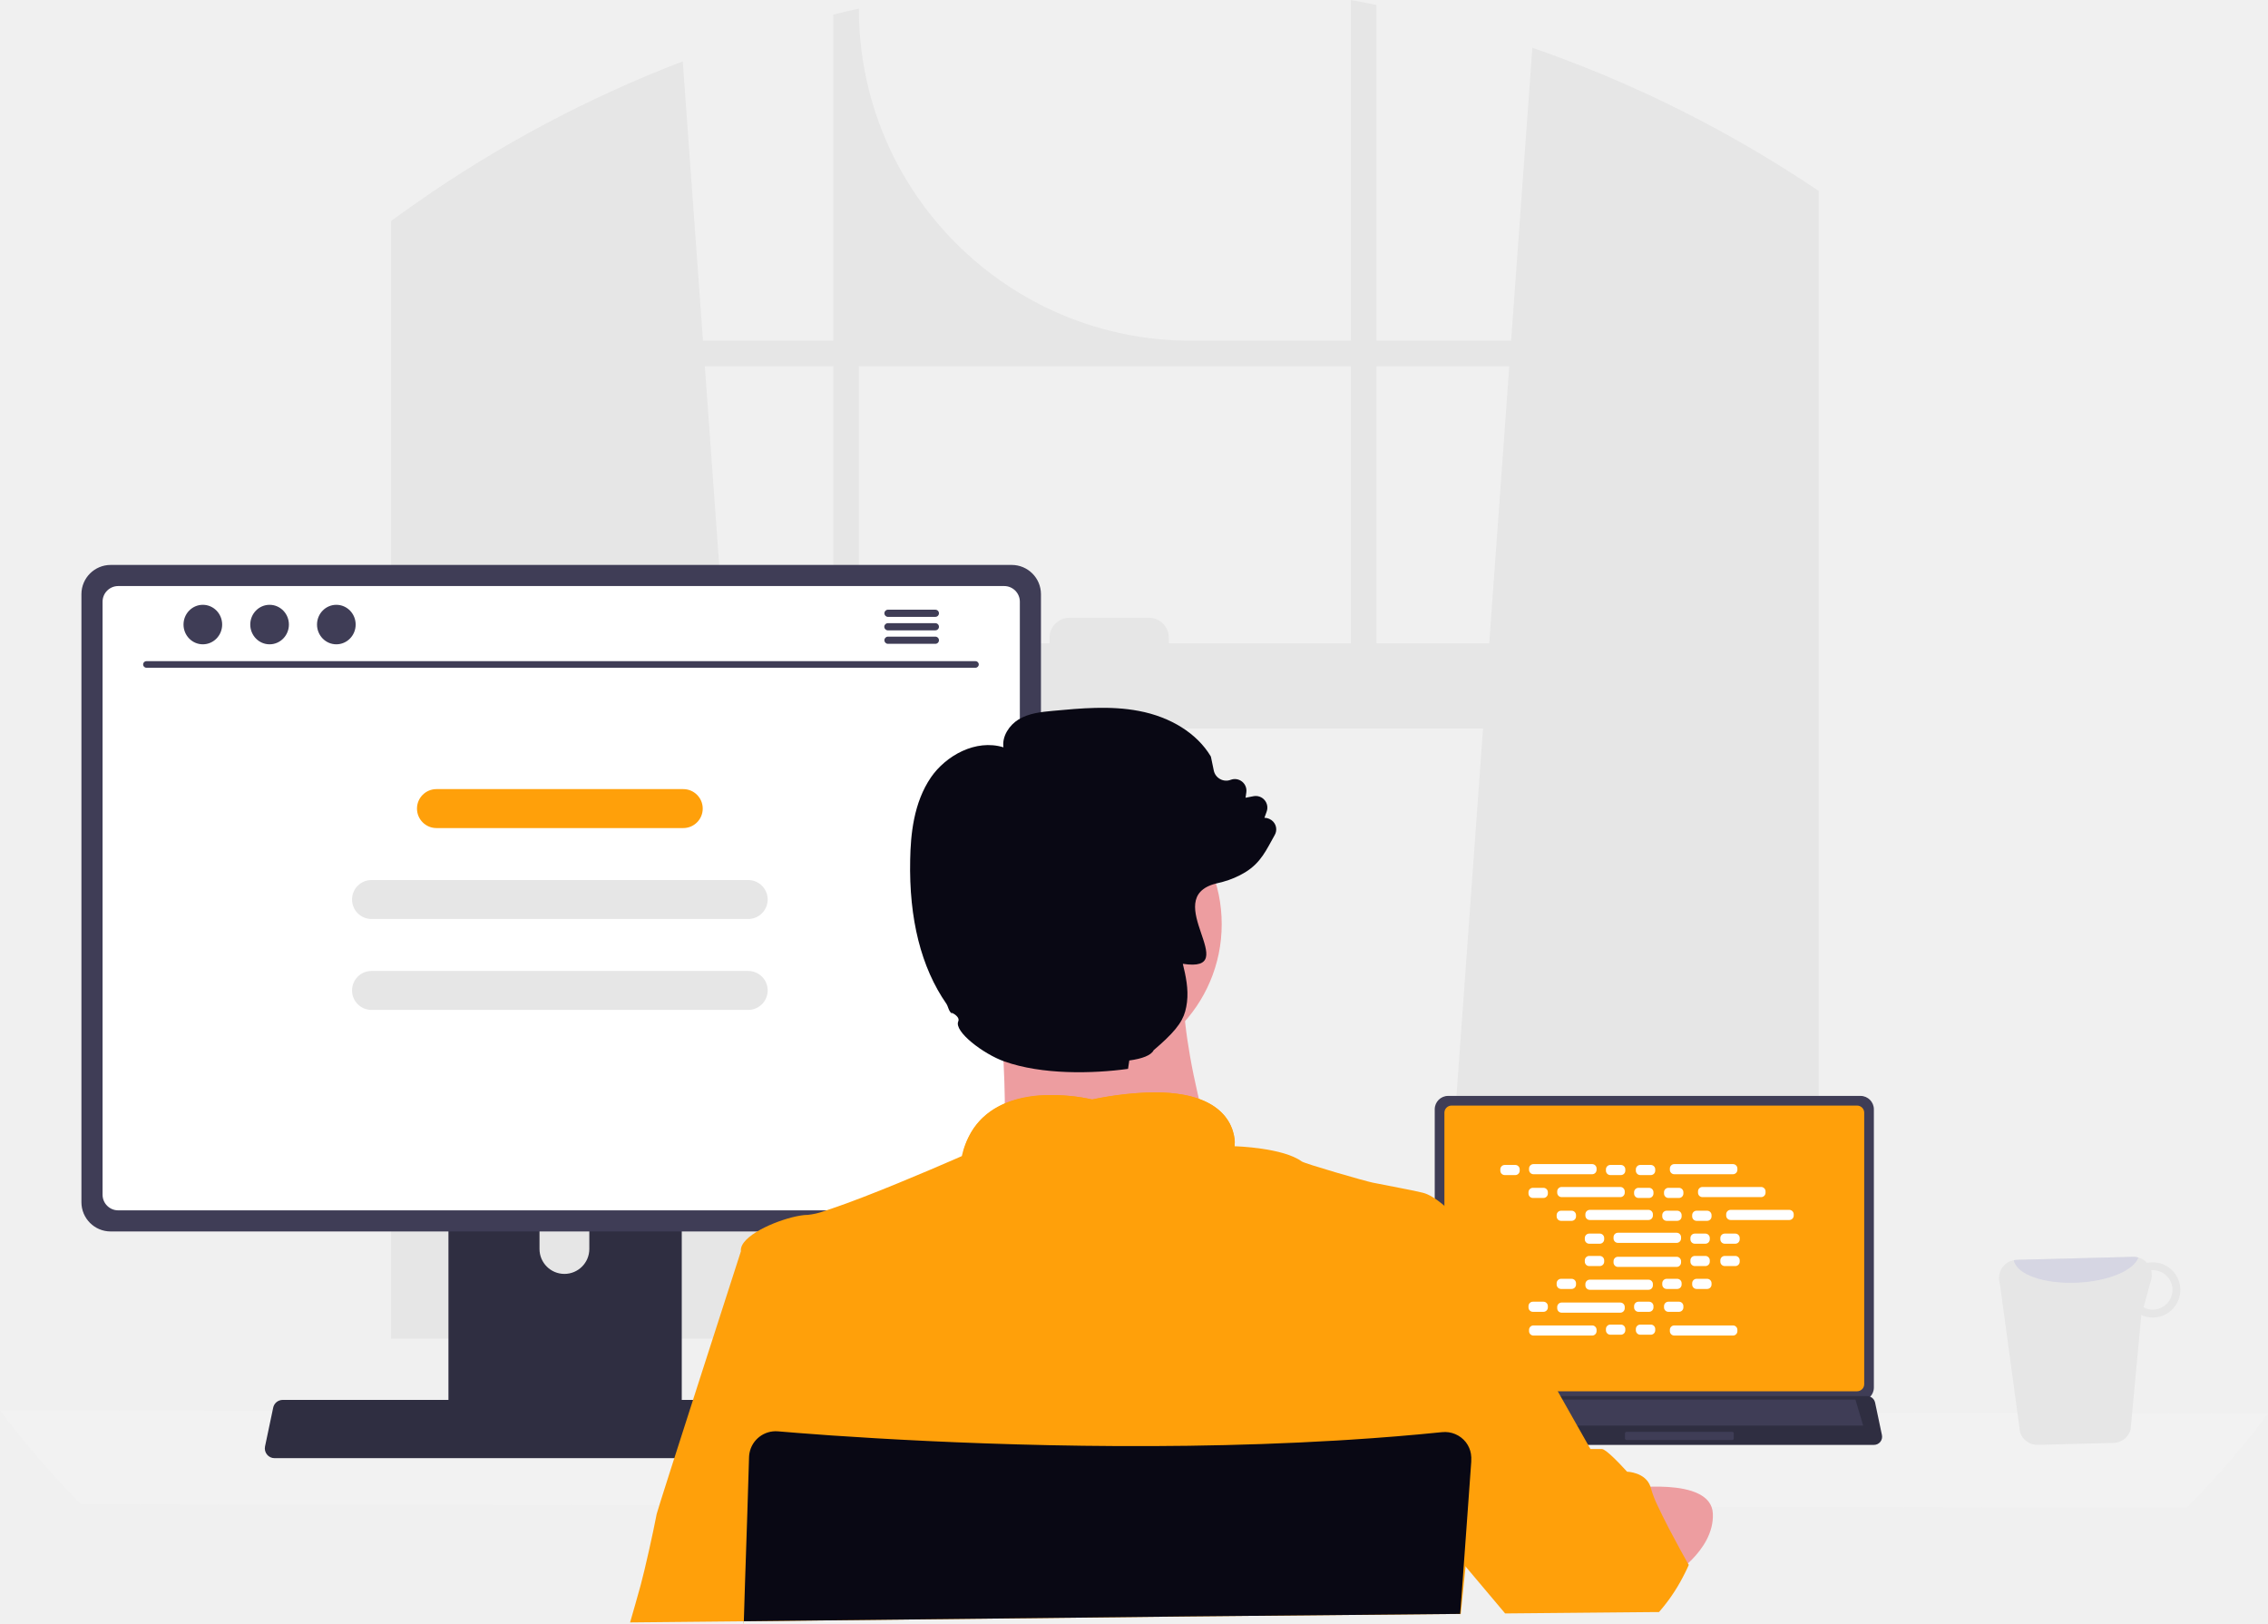
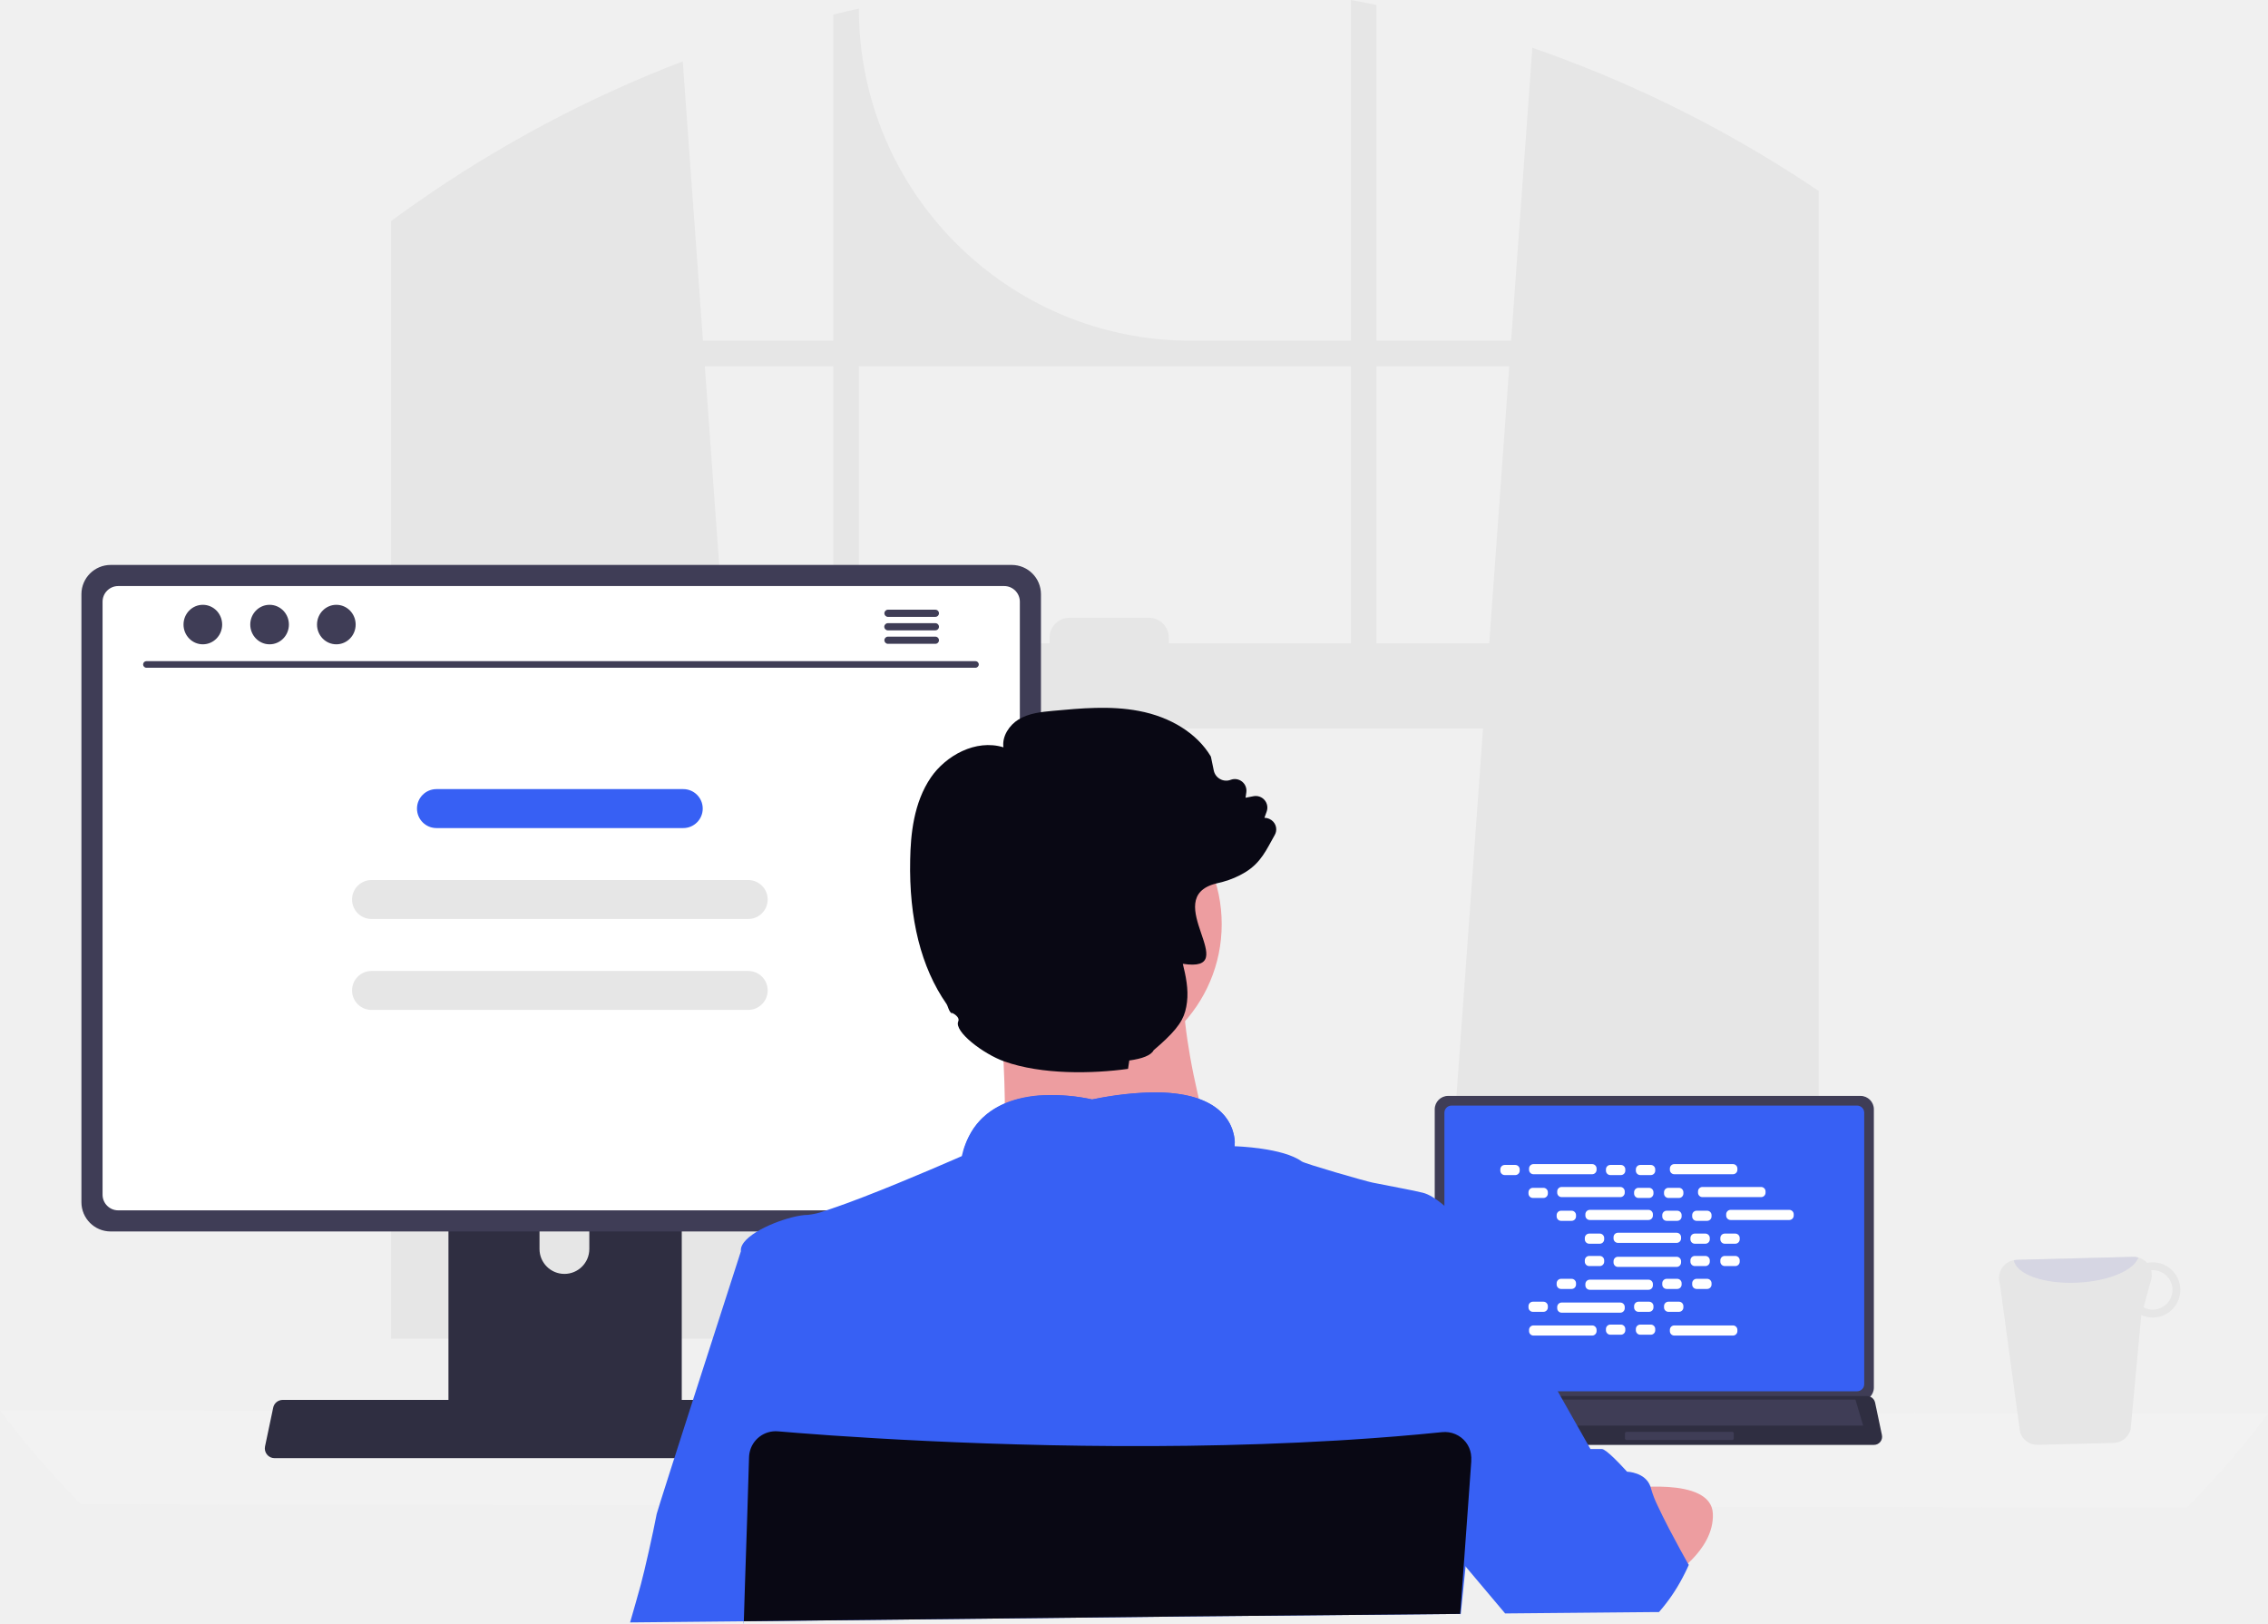
<svg xmlns="http://www.w3.org/2000/svg" width="800" height="572.62" viewBox="0 0 800 572.62" role="img" artist="Katerina Limpitsouni" source="https://undraw.co/">
  <g transform="translate(-28.583 -435)">
    <path d="M878.163,227.233c-1-.664-2-1.294-3-1.936a435.517,435.517,0,0,0-91.985-44.589l-7.491,103.335H728.2V165.624c-2.989-.618-6-1.2-9.014-1.752V284.043H662.753A117.137,117.137,0,0,1,545.616,166.906h0c-3.024.653-6.025,1.352-9.026,2.1V284.043H490.627l-7.136-98.536a436.225,436.225,0,0,0-93.851,49.858c-.5.344-1.008.7-1.5,1.042-2.531,1.775-5.028,3.585-7.514,5.418V636.049H516.089l-2.394-33.158L500.523,420.835H765.779L752.607,602.891l-2.394,33.158H884.176V231.219Q881.186,229.192,878.163,227.233ZM536.591,390.769H498.347l-7.067-97.7h45.311Zm182.595,0H654.953v-1.936a7.078,7.078,0,0,0-7.09-7.078H619.939a7.075,7.075,0,0,0-7.078,7.078v1.936H545.616v-97.7H719.186Zm9.014,0v-97.7h46.834l-7.067,97.7Z" transform="translate(-214.08 271.129)" fill="#e6e6e6" />
    <path d="M206.59,598.162a316.829,316.829,0,0,0,28.591,33.158L978,632.466a316.84,316.84,0,0,0,28.591-33.159Z" transform="translate(-178.007 334.261)" fill="#f2f2f2" />
    <path d="M702.02,506.061v98.163a4.721,4.721,0,0,0,4.718,4.718H852.2a4.722,4.722,0,0,0,4.718-4.718V506.061a4.724,4.724,0,0,0-4.718-4.713H706.738a4.724,4.724,0,0,0-4.718,4.713Z" transform="translate(-167.359 320.188)" fill="#3f3d56" />
-     <path d="M705,506.849v95.73a2.526,2.526,0,0,0,2.521,2.521h143.04a2.526,2.526,0,0,0,2.521-2.521v-95.73a2.527,2.527,0,0,0-2.521-2.527H707.521A2.527,2.527,0,0,0,705,506.849Z" transform="translate(-166.926 320.62)" fill="#ffa00a" />
+     <path d="M705,506.849v95.73a2.526,2.526,0,0,0,2.521,2.521h143.04a2.526,2.526,0,0,0,2.521-2.521v-95.73a2.527,2.527,0,0,0-2.521-2.527H707.521A2.527,2.527,0,0,0,705,506.849Z" transform="translate(-166.926 320.62)" fill="#3760f4" />
    <path d="M699.446,609.93A2.829,2.829,0,0,0,701.672,611H857.433a2.866,2.866,0,0,0,2.8-3.454l-2.418-11.485a2.871,2.871,0,0,0-1.785-2.082,2.775,2.775,0,0,0-1.017-.192H704.08a2.776,2.776,0,0,0-1.017.192,2.871,2.871,0,0,0-1.785,2.082l-2.418,11.485a2.864,2.864,0,0,0,.585,2.389Z" transform="translate(-167.827 333.625)" fill="#2f2e41" />
    <rect width="4.797" height="2.878" rx="0.488" transform="translate(542.16 932.354) rotate(180)" fill="#3f3d56" />
    <rect width="4.797" height="2.878" rx="0.488" transform="translate(542.274 937.151) rotate(180)" fill="#3f3d56" />
    <path d="M.559,0H37.82a.559.559,0,0,1,.559.559v1.76a.559.559,0,0,1-.559.559H.559A.559.559,0,0,1,0,2.319V.559A.559.559,0,0,1,.559,0Z" transform="translate(640.14 942.909) rotate(180)" fill="#3f3d56" />
    <rect width="6.833" height="3.576" rx="1.561" transform="translate(557.798 845.887)" fill="#fff" />
    <rect width="6.833" height="3.576" rx="1.561" transform="translate(595.05 845.887)" fill="#fff" />
    <rect width="6.833" height="3.576" rx="1.561" transform="translate(605.604 845.887)" fill="#fff" />
    <rect width="23.819" height="3.576" rx="1.561" transform="translate(567.931 845.588)" fill="#fff" />
    <rect width="23.819" height="3.576" rx="1.561" transform="translate(617.599 845.588)" fill="#fff" />
    <rect width="6.833" height="3.576" rx="1.561" transform="translate(567.732 853.957)" fill="#fff" />
    <rect width="6.833" height="3.576" rx="1.561" transform="translate(604.983 853.957)" fill="#fff" />
    <rect width="6.833" height="3.576" rx="1.561" transform="translate(615.538 853.957)" fill="#fff" />
    <rect width="23.819" height="3.576" rx="1.561" transform="translate(577.865 853.659)" fill="#fff" />
    <rect width="23.819" height="3.576" rx="1.561" transform="translate(627.532 853.659)" fill="#fff" />
    <rect width="6.833" height="3.576" rx="1.561" transform="translate(577.666 862.029)" fill="#fff" />
    <rect width="6.833" height="3.576" rx="1.561" transform="translate(614.916 862.029)" fill="#fff" />
    <rect width="6.833" height="3.576" rx="1.561" transform="translate(625.471 862.029)" fill="#fff" />
    <rect width="23.819" height="3.576" rx="1.561" transform="translate(587.798 861.73)" fill="#fff" />
    <rect width="23.819" height="3.576" rx="1.561" transform="translate(637.466 861.73)" fill="#fff" />
    <rect width="6.833" height="3.576" rx="1.561" transform="translate(587.599 870.099)" fill="#fff" />
    <rect width="6.833" height="3.576" rx="1.561" transform="translate(624.85 870.099)" fill="#fff" />
    <rect width="6.833" height="3.576" rx="1.561" transform="translate(635.404 870.099)" fill="#fff" />
    <rect width="23.819" height="3.576" rx="1.561" transform="translate(597.732 869.801)" fill="#fff" />
    <rect width="6.833" height="3.576" rx="1.561" transform="translate(595.05 902.193)" fill="#fff" />
    <rect width="6.833" height="3.576" rx="1.561" transform="translate(605.604 902.193)" fill="#fff" />
    <rect width="23.819" height="3.576" rx="1.561" transform="translate(617.599 902.491)" fill="#fff" />
    <rect width="6.833" height="3.576" rx="1.561" transform="translate(557.798 902.193)" fill="#fff" />
    <rect width="23.819" height="3.576" rx="1.561" transform="translate(567.931 902.491)" fill="#fff" />
    <rect width="6.833" height="3.576" rx="1.561" transform="translate(567.732 894.122)" fill="#fff" />
    <rect width="6.833" height="3.576" rx="1.561" transform="translate(604.983 894.122)" fill="#fff" />
    <rect width="6.833" height="3.576" rx="1.561" transform="translate(615.538 894.122)" fill="#fff" />
    <rect width="23.819" height="3.576" rx="1.561" transform="translate(577.865 894.42)" fill="#fff" />
    <rect width="6.833" height="3.576" rx="1.561" transform="translate(577.666 886.051)" fill="#fff" />
    <rect width="6.833" height="3.576" rx="1.561" transform="translate(614.916 886.051)" fill="#fff" />
    <rect width="6.833" height="3.576" rx="1.561" transform="translate(625.471 886.051)" fill="#fff" />
    <rect width="23.819" height="3.576" rx="1.561" transform="translate(587.798 886.349)" fill="#fff" />
    <rect width="6.833" height="3.576" rx="1.561" transform="translate(587.599 877.98)" fill="#fff" />
    <rect width="6.833" height="3.576" rx="1.561" transform="translate(624.85 877.98)" fill="#fff" />
    <rect width="6.833" height="3.576" rx="1.561" transform="translate(635.404 877.98)" fill="#fff" />
    <rect width="23.819" height="3.576" rx="1.561" transform="translate(597.732 878.278)" fill="#fff" />
    <path d="M398.28,501.855V619.324h82.295V501.855a3.949,3.949,0,0,0-2.783-3.78,3.636,3.636,0,0,0-1.18-.183H402.254A3.967,3.967,0,0,0,398.28,501.855ZM430.4,542.218a8.785,8.785,0,1,1,17.57,0v13.63a8.785,8.785,0,1,1-17.57,0Z" transform="translate(-211.513 319.685)" fill="#2f2e41" />
    <path d="M398.06,600.632V611.96a2.229,2.229,0,0,0,2.211,2.222h78.378a2.222,2.222,0,0,0,2.211-2.222V600.632Z" transform="translate(-211.545 334.62)" fill="#3f3d56" />
    <path d="M285.25,348.139V562.621a10.316,10.316,0,0,0,10.308,10.308H613.4a10.316,10.316,0,0,0,10.308-10.308V348.139a10.322,10.322,0,0,0-10.308-10.3H295.558a10.321,10.321,0,0,0-10.308,10.3Z" transform="translate(-227.944 296.419)" fill="#3f3d56" />
    <path d="M291.76,349.863V559.03a5.519,5.519,0,0,0,5.509,5.509H609.806a5.519,5.519,0,0,0,5.509-5.509V349.863a5.521,5.521,0,0,0-5.509-5.521H297.269A5.521,5.521,0,0,0,291.76,349.863Z" transform="translate(-226.998 297.364)" fill="#fff" />
    <path d="M342.5,614.239a3.377,3.377,0,0,0,2.657,1.271H531.094a3.422,3.422,0,0,0,3.344-4.123l-2.886-13.71a3.428,3.428,0,0,0-2.13-2.485,3.313,3.313,0,0,0-1.214-.229H348.03a3.316,3.316,0,0,0-1.214.229,3.427,3.427,0,0,0-2.13,2.485l-2.886,13.71A3.419,3.419,0,0,0,342.5,614.239Z" transform="translate(-219.734 333.796)" fill="#2f2e41" />
    <path d="M597.848,369.794H305.409a1.163,1.163,0,1,1,0-2.326h292.44a1.163,1.163,0,1,1,0,2.326Z" transform="translate(-225.183 300.726)" fill="#3f3d56" />
    <ellipse cx="6.815" cy="6.967" rx="6.815" ry="6.967" transform="translate(93.317 648.321)" fill="#3f3d56" />
    <ellipse cx="6.815" cy="6.967" rx="6.815" ry="6.967" transform="translate(116.861 648.321)" fill="#3f3d56" />
    <ellipse cx="6.815" cy="6.967" rx="6.815" ry="6.967" transform="translate(140.405 648.321)" fill="#3f3d56" />
    <path d="M0,0H138.582l2.729,9.163H0Z" transform="translate(544.477 928.654)" fill="#3f3d56" />
    <path d="M550.486,351.622H533.763a1.266,1.266,0,0,0,0,2.531h16.722a1.266,1.266,0,1,0,0-2.531Z" transform="translate(-191.998 298.422)" fill="#3f3d56" />
    <path d="M550.489,355.772H533.767a1.266,1.266,0,1,0,0,2.532h16.722a1.266,1.266,0,1,0,0-2.531Z" transform="translate(-192.002 299.025)" fill="#3f3d56" />
    <path d="M550.486,359.922H533.763a1.266,1.266,0,0,0,0,2.531h16.722a1.266,1.266,0,1,0,0-2.531Z" transform="translate(-191.998 299.629)" fill="#3f3d56" />
    <g transform="translate(733.68 878.293)">
      <path d="M900.245,605.468a6.468,6.468,0,0,0,6.233,4.366l26.706-.687a6.38,6.38,0,0,0,6.029-4.695l3.779-40.411a9.873,9.873,0,0,0,4.272.878,9.739,9.739,0,0,0-.489-19.472,8.249,8.249,0,0,0-1.75.182,6.6,6.6,0,0,0-4.913-2.12l-41.079,1.061a5.89,5.89,0,0,0-1.013.126,6.416,6.416,0,0,0-4.912,8.331Zm43.522-44.17,2.689-9.63a6.557,6.557,0,0,0,.021-3.4c.13,0,.246-.062.376-.062a6.966,6.966,0,1,1,.326,13.929A6.556,6.556,0,0,1,943.767,561.3Z" transform="translate(-892.779 -543.508)" fill="#e6e6e6" />
      <path d="M897.978,544.7c.875,5,10.715,8.522,22.546,7.911,10.88-.5,19.776-4.322,21.406-8.849a6.072,6.072,0,0,0-1.859-.248l-41.079,1.061a5.9,5.9,0,0,0-1.013.126Z" transform="translate(-892.737 -543.508)" fill="#d6d6e3" />
    </g>
    <g transform="translate(250.837 684.649)">
      <path d="M608.259,538.318s-88.873,10.718-80.387,0c3.073-3.877,3.921-15.363,3.751-28.448-.054-3.975-.2-8.092-.4-12.192-.983-19.65-3.349-38.854-3.349-38.854s77.708-36.621,68.776-7.592c-3.573,11.728-2.4,28.2.313,43.659.795,4.511,1.715,8.932,2.68,13.13A307.827,307.827,0,0,0,608.259,538.318Z" transform="translate(-399.458 -372.022)" fill="#ed9da0" />
-       <path d="M424.283,703.042v-.75l156.862-1.706,95.572-.893h.268l-.1,1.322.134-1.322h.17v-.152l1.224-12.013.464-4.546.143-1.42.125-1.188,5.52-18.409,5.52-18.382,4.645-15.479,7.092-23.652s-4.019-9.379-6.252-12.058-11-21.856-11-21.856-12.523-17.292-20.856-19.382c-3.492-.893-10.388-2.081-17.712-3.573-2.742-.554-23.758-6.624-25.009-7.467-6.565-4.814-23.018-5.359-23.652-5.359h0a.382.382,0,0,1,0-.063v-.08a9.146,9.146,0,0,0,0-1.125,7.175,7.175,0,0,0-.08-1.25,1.127,1.127,0,0,0-.063-.447c-.045-.322-.1-.661-.179-1.018a4.473,4.473,0,0,0-.107-.473,15.378,15.378,0,0,0-1.117-3.117c-.063-.143-.143-.295-.214-.438a16.294,16.294,0,0,0-1.518-2.349c-.116-.152-.241-.313-.375-.464a17.487,17.487,0,0,0-2.43-2.358c-.241-.188-.491-.384-.75-.563a4.172,4.172,0,0,0-.456-.322l-.795-.518-.741-.429c-.652-.357-1.34-.706-2.09-1.036-.232-.107-.482-.205-.732-.3s-.643-.25-.974-.375h-.054l-.67-.268c-.509-.17-1.027-.322-1.572-.473l-.831-.214-.893-.205-.893-.188c-.893-.179-1.849-.339-2.849-.464l-1.018-.125-1.045-.107-1.081-.089-1.536-.089-1.786-.063a111.389,111.389,0,0,0-23.448,2.494,64.549,64.549,0,0,0-16.3-1.5h-.777l-.893.054H528.6l-1.152.107a8.563,8.563,0,0,0-1.161.134c-.384.054-.786.1-1.17.161l-.589.1c-.581.1-1.17.205-1.786.33q-.295.054-.589.134c-.777.17-1.554.375-2.322.607-.384.107-.768.232-1.152.366-.2.054-.384.125-.572.2l-.572.205-.563.223-.67.268c-.339.143-.67.295-1,.456-.188.08-.375.17-.554.268s-.366.179-.536.277a24.783,24.783,0,0,0-5.547,3.912l-.456.438-.447.456c-.152.152-.295.313-.438.473a21.268,21.268,0,0,0-1.626,2.01c-.143.188-.277.375-.411.572a23.843,23.843,0,0,0-1.536,2.608c-.116.214-.223.438-.33.652a29.205,29.205,0,0,0-1.786,4.689q-.25.893-.456,1.786s-18.909,8.343-34.593,14.381c-4.171,1.608-8.1,3.064-11.388,4.162-.956.321-1.849.616-2.68.893a23.849,23.849,0,0,1-5.582,1.286,17.553,17.553,0,0,0-2.68.25c-7.208,1.17-19.561,6.252-20.91,11.353a3.294,3.294,0,0,0-.089,1.25s-29.377,90.954-29.7,92.624c-1.3,6.806-4.2,19.766-5.627,25.009-1.063,3.912-2.608,9.271-3.671,12.951a1.253,1.253,0,0,1-.089.313l40.042-.393v.75h.125Z" transform="translate(-384.17 -380.107)" fill="#ffa00a" />
-       <path d="M611.55,533.527c-25.9,4.77-74.671,3.742-95.75,3.019,7.726-27.689,45.4-18.275,45.4-18.275C607.835,508.964,611.407,528.275,611.55,533.527Z" transform="translate(-398.229 -380.111)" fill="#ffa00a" />
+       <path d="M424.283,703.042v-.75l156.862-1.706,95.572-.893h.268l-.1,1.322.134-1.322h.17v-.152l1.224-12.013.464-4.546.143-1.42.125-1.188,5.52-18.409,5.52-18.382,4.645-15.479,7.092-23.652s-4.019-9.379-6.252-12.058-11-21.856-11-21.856-12.523-17.292-20.856-19.382c-3.492-.893-10.388-2.081-17.712-3.573-2.742-.554-23.758-6.624-25.009-7.467-6.565-4.814-23.018-5.359-23.652-5.359h0a.382.382,0,0,1,0-.063v-.08a9.146,9.146,0,0,0,0-1.125,7.175,7.175,0,0,0-.08-1.25,1.127,1.127,0,0,0-.063-.447c-.045-.322-.1-.661-.179-1.018a4.473,4.473,0,0,0-.107-.473,15.378,15.378,0,0,0-1.117-3.117c-.063-.143-.143-.295-.214-.438a16.294,16.294,0,0,0-1.518-2.349c-.116-.152-.241-.313-.375-.464a17.487,17.487,0,0,0-2.43-2.358c-.241-.188-.491-.384-.75-.563a4.172,4.172,0,0,0-.456-.322l-.795-.518-.741-.429c-.652-.357-1.34-.706-2.09-1.036-.232-.107-.482-.205-.732-.3s-.643-.25-.974-.375h-.054l-.67-.268c-.509-.17-1.027-.322-1.572-.473l-.831-.214-.893-.205-.893-.188c-.893-.179-1.849-.339-2.849-.464l-1.018-.125-1.045-.107-1.081-.089-1.536-.089-1.786-.063a111.389,111.389,0,0,0-23.448,2.494,64.549,64.549,0,0,0-16.3-1.5h-.777l-.893.054H528.6l-1.152.107a8.563,8.563,0,0,0-1.161.134c-.384.054-.786.1-1.17.161l-.589.1c-.581.1-1.17.205-1.786.33q-.295.054-.589.134c-.777.17-1.554.375-2.322.607-.384.107-.768.232-1.152.366-.2.054-.384.125-.572.2l-.572.205-.563.223-.67.268c-.339.143-.67.295-1,.456-.188.08-.375.17-.554.268s-.366.179-.536.277a24.783,24.783,0,0,0-5.547,3.912l-.456.438-.447.456c-.152.152-.295.313-.438.473a21.268,21.268,0,0,0-1.626,2.01c-.143.188-.277.375-.411.572a23.843,23.843,0,0,0-1.536,2.608c-.116.214-.223.438-.33.652a29.205,29.205,0,0,0-1.786,4.689q-.25.893-.456,1.786s-18.909,8.343-34.593,14.381c-4.171,1.608-8.1,3.064-11.388,4.162-.956.321-1.849.616-2.68.893a23.849,23.849,0,0,1-5.582,1.286,17.553,17.553,0,0,0-2.68.25c-7.208,1.17-19.561,6.252-20.91,11.353a3.294,3.294,0,0,0-.089,1.25s-29.377,90.954-29.7,92.624c-1.3,6.806-4.2,19.766-5.627,25.009-1.063,3.912-2.608,9.271-3.671,12.951a1.253,1.253,0,0,1-.089.313l40.042-.393v.75h.125Z" transform="translate(-384.17 -380.107)" fill="#3760f4" />
+       <path d="M611.55,533.527c-25.9,4.77-74.671,3.742-95.75,3.019,7.726-27.689,45.4-18.275,45.4-18.275C607.835,508.964,611.407,528.275,611.55,533.527Z" transform="translate(-398.229 -380.111)" fill="#3760f4" />
      <path d="M776.94,672.225s30.511-4.689,31.11,8.709-15.559,22.758-15.559,22.758Z" transform="translate(-426.121 -396.736)" fill="#ed9da0" />
-       <path d="M791.874,692.2s-.795,1.893-2.26,4.636a61.634,61.634,0,0,1-8.039,11.763l-.241.259h-1.447l-51.573.473h-1.233l-.152-.179-10-11.87-3.769-4.475-.152-.188-.321-.375-.179-.214-.232-.277-7.333-8.7,2.68-11.165,4.564-18.811.116-.456.893-3.573.634-2.68,2.126-8.735,7.288-30.056,12.951,6.7L749.85,638.4l7.333,12.951H761.2c.759,0,2.5,1.465,4.252,3.153.625.6,1.25,1.233,1.786,1.786,1.59,1.643,2.849,3.055,2.849,3.055s6.511.143,8.262,5.27a6.249,6.249,0,0,1,.223.759,35.994,35.994,0,0,0,2.26,5.859c1.152,2.51,2.6,5.359,4.064,8.208,2.724,5.225,5.493,10.2,6.511,12l.125.223Z" transform="translate(-418.431 -389.916)" fill="#ffa00a" />
+       <path d="M791.874,692.2s-.795,1.893-2.26,4.636a61.634,61.634,0,0,1-8.039,11.763l-.241.259h-1.447l-51.573.473h-1.233l-.152-.179-10-11.87-3.769-4.475-.152-.188-.321-.375-.179-.214-.232-.277-7.333-8.7,2.68-11.165,4.564-18.811.116-.456.893-3.573.634-2.68,2.126-8.735,7.288-30.056,12.951,6.7L749.85,638.4l7.333,12.951H761.2c.759,0,2.5,1.465,4.252,3.153.625.6,1.25,1.233,1.786,1.786,1.59,1.643,2.849,3.055,2.849,3.055s6.511.143,8.262,5.27a6.249,6.249,0,0,1,.223.759,35.994,35.994,0,0,0,2.26,5.859c1.152,2.51,2.6,5.359,4.064,8.208,2.724,5.225,5.493,10.2,6.511,12l.125.223Z" transform="translate(-418.431 -389.916)" fill="#3760f4" />
      <path d="M429.08,717.336v-.75l156.862-1.706,95.572-.893h.268v-.152l.893-12,.384-5.359,1.465-20.2,1.152-15.988v-.393a9.484,9.484,0,0,0-.1-2.206.269.269,0,0,0,0-.089,9.282,9.282,0,0,0-1.786-4.144,9.414,9.414,0,0,0-8.414-3.573c-10.817,1.108-21.74,1.992-32.673,2.68-1.492.107-2.983.2-4.466.277-70.509,4.189-140.383.795-178.192-1.786l-2.68-.2c-6.547-.465-12.022-.893-16.238-1.259a9.414,9.414,0,0,0-10.039,7.619,9.827,9.827,0,0,0-.161,1.465l-.607,19.793-.831,25.072-.393,12.826v1Z" transform="translate(-388.967 -394.4)" fill="#090814" />
      <ellipse cx="51.737" cy="51.737" rx="51.737" ry="51.737" transform="translate(105.21 24.575)" fill="#ed9da0" />
      <path d="M670.988,405.522a4.365,4.365,0,0,0-3.123-1.382l.778-2.16a4.1,4.1,0,0,0-4.6-5.457l-2.833.546.267-1.893a4.1,4.1,0,0,0-5.492-4.435,4.373,4.373,0,0,1-3.762-.267,4.466,4.466,0,0,1-2.229-3.031l-.987-4.76-.1-.255c-4.807-8.012-14.049-13.84-25.359-15.977-10.067-1.916-20.389-.94-30.34-.023-3.948.372-8.406.79-12.122,3.065-3.158,1.951-5.829,5.852-5.283,9.788-9.811-3.007-20.331,3-25.544,10.566-6.177,9.01-7.187,20.3-7.35,29.12-.441,20.877,3.867,37.957,12.772,50.775.65.929.813,2.868,2.1,3.518l-.267-.43c1.44.72,2.9,1.881,2.357,3.123-1.567,3.576,8.848,11.483,16.186,14.1,13.388,4.772,31.187,4.366,43.7,2.647l.441-2.961c4.517-.615,7.7-1.788,8.592-3.623,1.579-1.347,2.926-2.554,4.1-3.669l.012-.012c.023-.023.07-.058.093-.081,5.655-5.422,6.967-8.511,7.559-13.213.569-4.61-.441-9.289-1.475-13.5,21.759,3.367-8.569-23.176,11.7-28.308a6.308,6.308,0,0,1,.708-.174c.592-.139,1.184-.279,1.753-.441a30.7,30.7,0,0,0,7.8-3.332c5.666-3.448,7.536-8.023,10.462-13.178a3.978,3.978,0,0,0-.522-4.679Z" transform="translate(-444.113 -365.348)" fill="#090814" />
    </g>
    <g transform="translate(152.761 713.325)">
-       <path d="M6.872,0H93.92a6.872,6.872,0,1,1,0,13.744H6.872A6.872,6.872,0,0,1,6.872,0Z" transform="translate(22.907 0)" fill="#ffa00a" />
+       <path d="M6.872,0H93.92a6.872,6.872,0,1,1,0,13.744H6.872A6.872,6.872,0,0,1,6.872,0Z" transform="translate(22.907 0)" fill="#3760f4" />
      <path d="M6.872,0H139.735a6.872,6.872,0,0,1,0,13.744H6.872A6.872,6.872,0,0,1,6.872,0Z" transform="translate(0 32.07)" fill="#e6e6e6" />
      <path d="M6.872,0H139.735a6.872,6.872,0,0,1,0,13.744H6.872A6.872,6.872,0,0,1,6.872,0Z" transform="translate(0 64.141)" fill="#e6e6e6" />
    </g>
  </g>
</svg>
